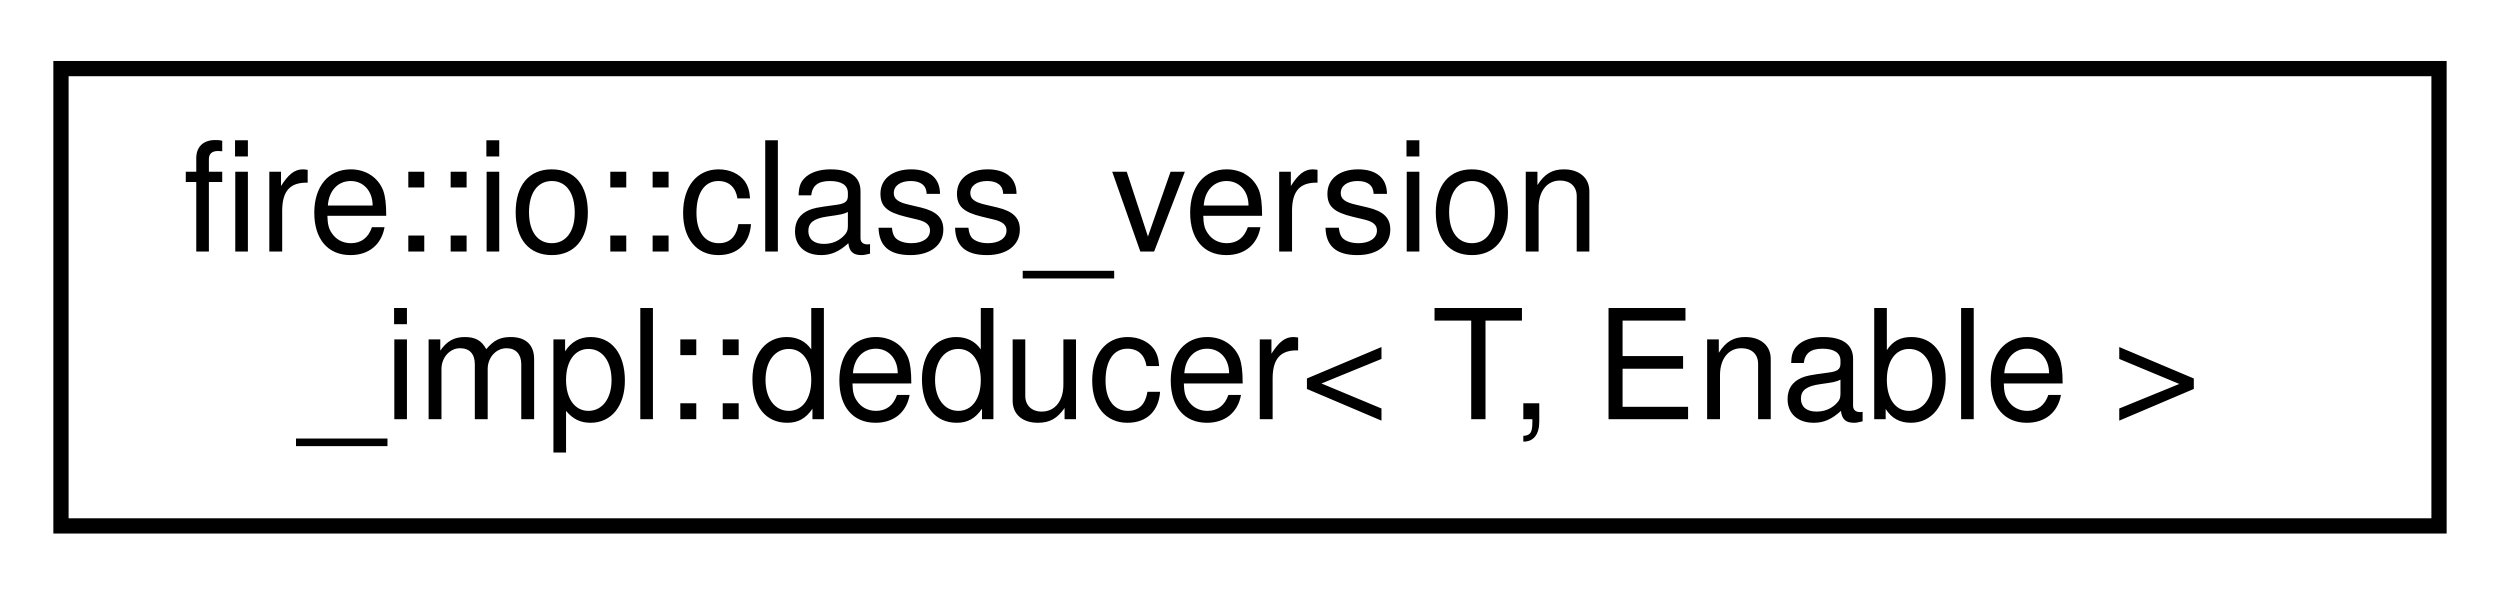
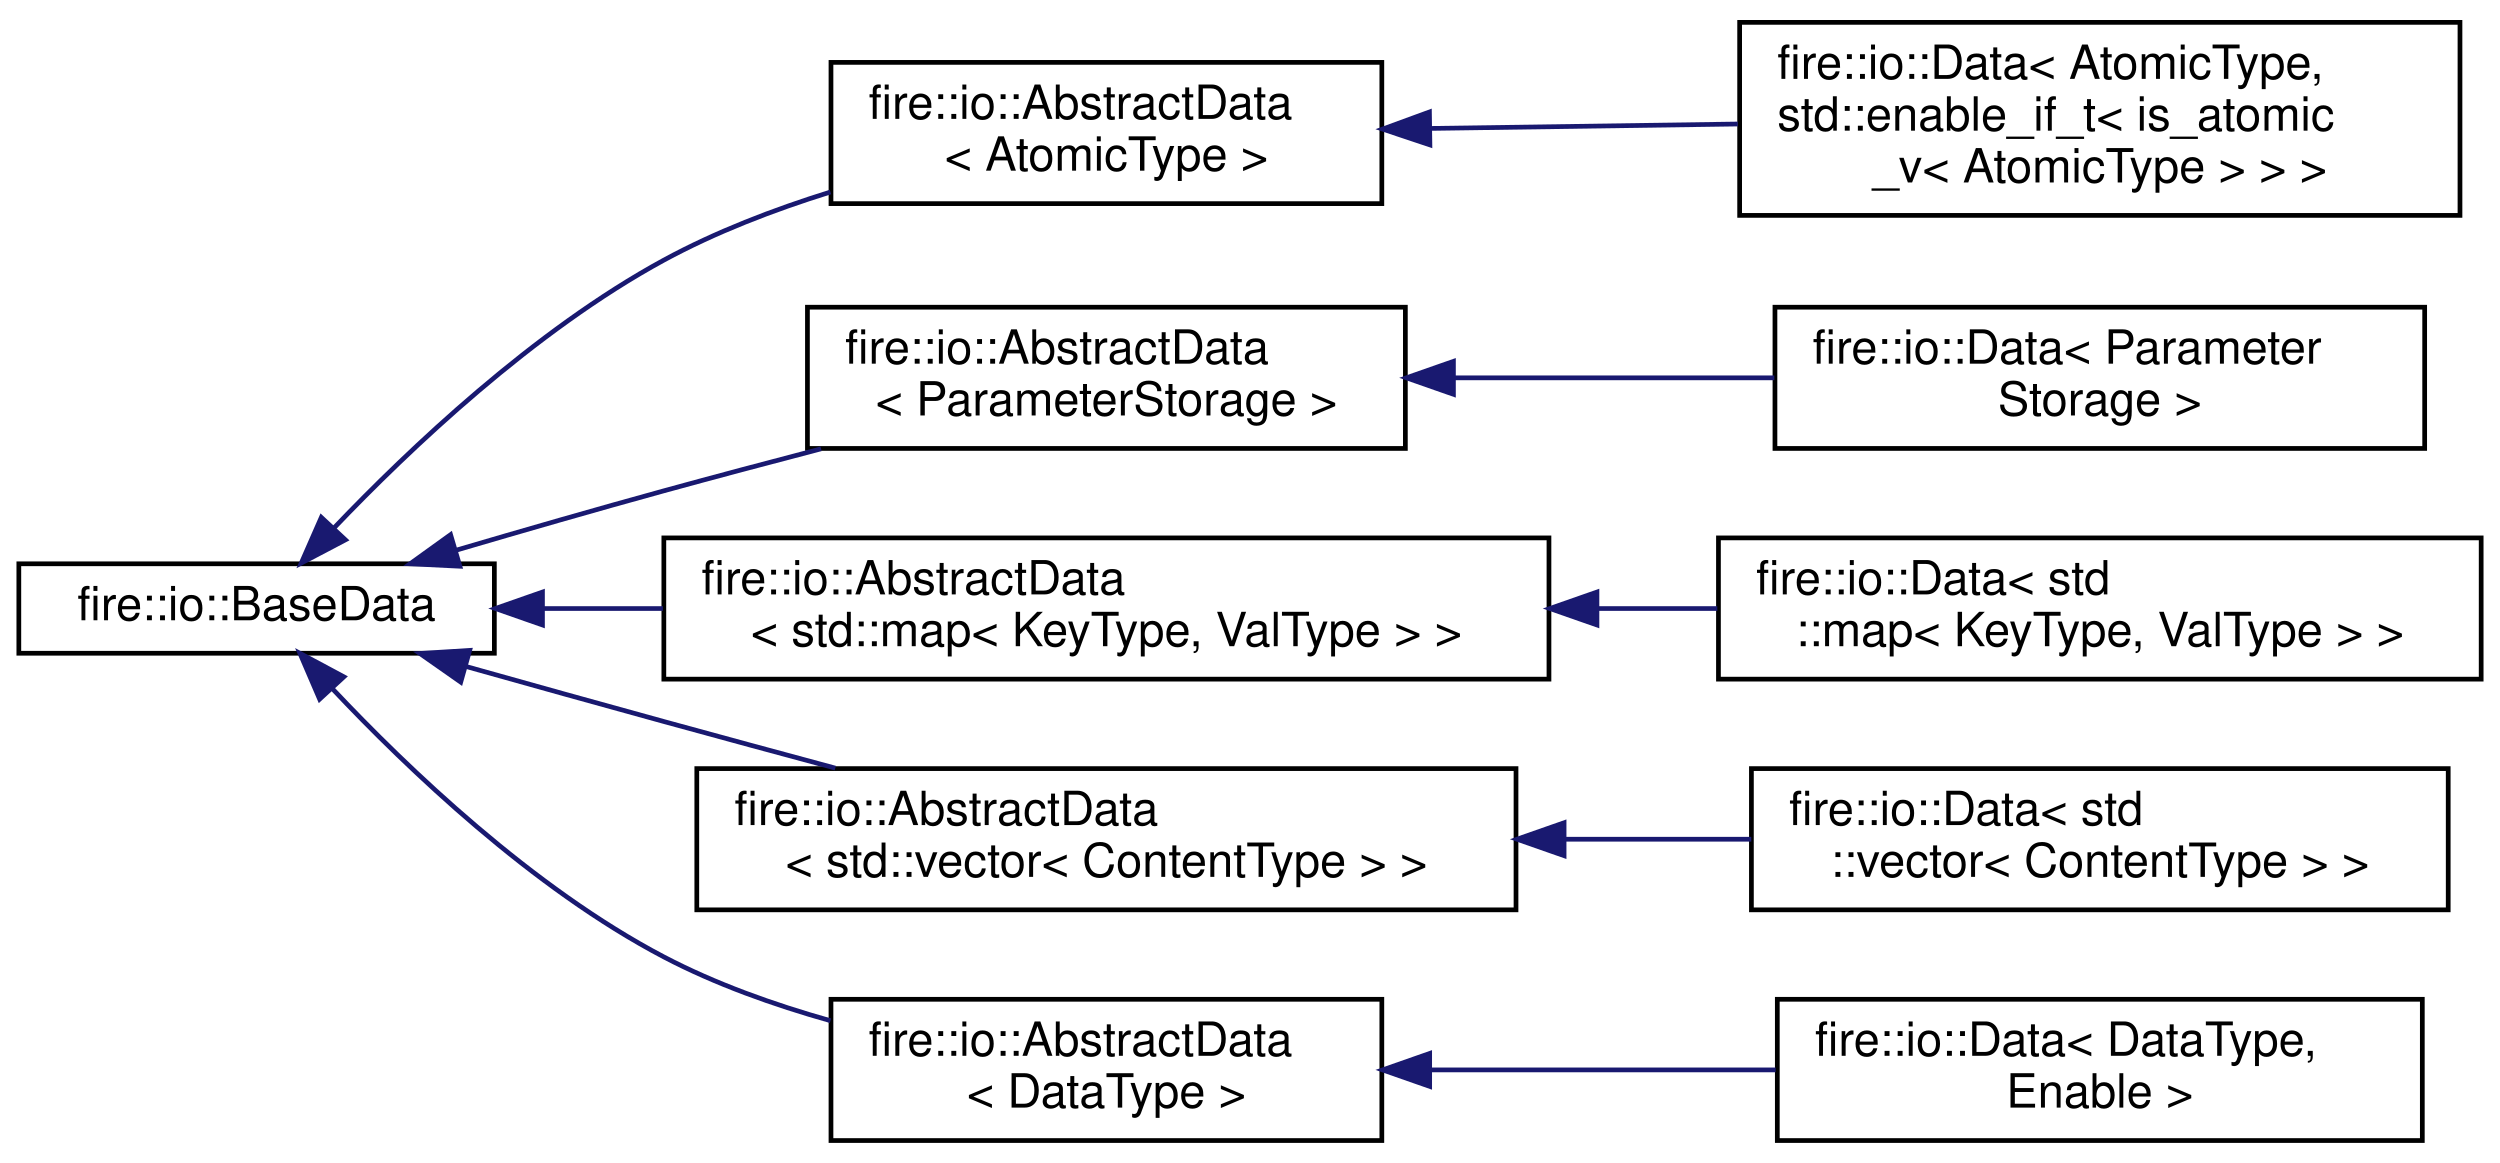
- <svg xmlns="http://www.w3.org/2000/svg" xmlns:xlink="http://www.w3.org/1999/xlink" width="164pt" height="39pt" viewBox="0.00 0.00 164.00 39.00">
-   <g id="graph0" class="graph" transform="scale(1 1) rotate(0) translate(4 35)">
+ <svg xmlns="http://www.w3.org/2000/svg" xmlns:xlink="http://www.w3.org/1999/xlink" width="531pt" height="247pt" viewBox="0.00 0.00 531.00 246.50">
+   <g id="graph0" class="graph" transform="scale(1 1) rotate(0) translate(4 242.5)">
    <g id="node1" class="node">
      <g id="a_node1">
-         <a xlink:href="structfire_1_1io_1_1class__version__impl_1_1deducer.html" target="_top" xlink:title="Underlying struct deducing the version of a class.">
-           <polygon fill="none" stroke="black" points="0,-0.5 0,-30.5 156,-30.5 156,-0.5 0,-0.5" />
-           <text text-anchor="start" x="8" y="-18.5" font-family="Helvetica,sans-Serif" font-size="10.00">fire::io::class_version</text>
-           <text text-anchor="middle" x="78" y="-7.5" font-family="Helvetica,sans-Serif" font-size="10.00">_impl::deducer&lt; T, Enable &gt;</text>
+         <a xlink:href="classfire_1_1io_1_1BaseData.html" target="_top" xlink:title="Empty data base allowing recursion.">
+           <polygon fill="none" stroke="black" points="0,-104 0,-123 101,-123 101,-104 0,-104" />
+           <text text-anchor="middle" x="50.5" y="-111" font-family="Helvetica,sans-Serif" font-size="10.00">fire::io::BaseData</text>
        </a>
      </g>
    </g>
+     <g id="node2" class="node">
+       <g id="a_node2">
+         <a xlink:href="classfire_1_1io_1_1AbstractData.html" target="_top" xlink:title=" ">
+           <polygon fill="none" stroke="black" points="172.5,-199.5 172.5,-229.5 289.5,-229.5 289.5,-199.5 172.5,-199.5" />
+           <text text-anchor="start" x="180.5" y="-217.5" font-family="Helvetica,sans-Serif" font-size="10.00">fire::io::AbstractData</text>
+           <text text-anchor="middle" x="231" y="-206.5" font-family="Helvetica,sans-Serif" font-size="10.00">&lt; AtomicType &gt;</text>
+         </a>
+       </g>
+     </g>
+     <g id="edge1" class="edge">
+       <path fill="none" stroke="midnightblue" d="M66.96,-130.63C82.96,-147.39 109.43,-172.51 137,-187.5 147.93,-193.44 160.31,-198.21 172.39,-201.97" />
+       <polygon fill="midnightblue" stroke="midnightblue" points="69.37,-128.09 59.99,-123.16 64.25,-132.86 69.37,-128.09" />
+     </g>
+     <g id="node4" class="node">
+       <g id="a_node4">
+         <a xlink:href="classfire_1_1io_1_1AbstractData.html" target="_top" xlink:title=" ">
+           <polygon fill="none" stroke="black" points="167.5,-147.5 167.5,-177.5 294.5,-177.5 294.5,-147.5 167.5,-147.5" />
+           <text text-anchor="start" x="175.5" y="-165.5" font-family="Helvetica,sans-Serif" font-size="10.00">fire::io::AbstractData</text>
+           <text text-anchor="middle" x="231" y="-154.5" font-family="Helvetica,sans-Serif" font-size="10.00">&lt; ParameterStorage &gt;</text>
+         </a>
+       </g>
+     </g>
+     <g id="edge3" class="edge">
+       <path fill="none" stroke="midnightblue" d="M92.93,-125.9C106.9,-130.01 122.6,-134.54 137,-138.5 147.77,-141.46 159.28,-144.52 170.39,-147.42" />
+       <polygon fill="midnightblue" stroke="midnightblue" points="93.68,-122.48 83.1,-123 91.7,-129.19 93.68,-122.48" />
+     </g>
+     <g id="node6" class="node">
+       <g id="a_node6">
+         <a xlink:href="classfire_1_1io_1_1AbstractData.html" target="_top" xlink:title=" ">
+           <polygon fill="none" stroke="black" points="137,-98.5 137,-128.5 325,-128.5 325,-98.5 137,-98.5" />
+           <text text-anchor="start" x="145" y="-116.5" font-family="Helvetica,sans-Serif" font-size="10.00">fire::io::AbstractData</text>
+           <text text-anchor="middle" x="231" y="-105.5" font-family="Helvetica,sans-Serif" font-size="10.00">&lt; std::map&lt; KeyType, ValType &gt; &gt;</text>
+         </a>
+       </g>
+     </g>
+     <g id="edge5" class="edge">
+       <path fill="none" stroke="midnightblue" d="M111.39,-113.5C119.6,-113.5 128.18,-113.5 136.8,-113.5" />
+       <polygon fill="midnightblue" stroke="midnightblue" points="111.22,-110 101.22,-113.5 111.22,-117 111.22,-110" />
+     </g>
+     <g id="node8" class="node">
+       <g id="a_node8">
+         <a xlink:href="classfire_1_1io_1_1AbstractData.html" target="_top" xlink:title=" ">
+           <polygon fill="none" stroke="black" points="144,-49.5 144,-79.5 318,-79.5 318,-49.5 144,-49.5" />
+           <text text-anchor="start" x="152" y="-67.5" font-family="Helvetica,sans-Serif" font-size="10.00">fire::io::AbstractData</text>
+           <text text-anchor="middle" x="231" y="-56.5" font-family="Helvetica,sans-Serif" font-size="10.00">&lt; std::vector&lt; ContentType &gt; &gt;</text>
+         </a>
+       </g>
+     </g>
+     <g id="edge7" class="edge">
+       <path fill="none" stroke="midnightblue" d="M95.13,-101.15C108.55,-97.38 123.38,-93.24 137,-89.5 148.77,-86.27 161.39,-82.84 173.42,-79.6" />
+       <polygon fill="midnightblue" stroke="midnightblue" points="93.86,-97.87 85.18,-103.95 95.76,-104.61 93.86,-97.87" />
+     </g>
+     <g id="node10" class="node">
+       <g id="a_node10">
+         <a xlink:href="classfire_1_1io_1_1AbstractData.html" target="_top" xlink:title="Type-specific base class to hold common data methods.">
+           <polygon fill="none" stroke="black" points="172.5,-0.5 172.5,-30.5 289.5,-30.5 289.5,-0.5 172.5,-0.5" />
+           <text text-anchor="start" x="180.5" y="-18.5" font-family="Helvetica,sans-Serif" font-size="10.00">fire::io::AbstractData</text>
+           <text text-anchor="middle" x="231" y="-7.5" font-family="Helvetica,sans-Serif" font-size="10.00">&lt; DataType &gt;</text>
+         </a>
+       </g>
+     </g>
+     <g id="edge9" class="edge">
+       <path fill="none" stroke="midnightblue" d="M66.61,-96.46C82.51,-79.57 109.06,-54.15 137,-39.5 147.93,-33.77 160.31,-29.35 172.39,-25.95" />
+       <polygon fill="midnightblue" stroke="midnightblue" points="63.89,-94.25 59.7,-103.99 69.04,-98.99 63.89,-94.25" />
+     </g>
+     <g id="node3" class="node">
+       <g id="a_node3">
+         <a xlink:href="classfire_1_1io_1_1Data_3_01AtomicType_00_01std_1_1enable__if__t_3_01is__atomic__v_3_01AtomicType_01_4_01_4_01_4.html" target="_top" xlink:title="Data wrapper for atomic types.">
+           <polygon fill="none" stroke="black" points="365.5,-197 365.5,-238 518.5,-238 518.5,-197 365.5,-197" />
+           <text text-anchor="start" x="373.5" y="-226" font-family="Helvetica,sans-Serif" font-size="10.00">fire::io::Data&lt; AtomicType,</text>
+           <text text-anchor="start" x="373.5" y="-215" font-family="Helvetica,sans-Serif" font-size="10.00"> std::enable_if_t&lt; is_atomic</text>
+           <text text-anchor="middle" x="442" y="-204" font-family="Helvetica,sans-Serif" font-size="10.00">_v&lt; AtomicType &gt; &gt; &gt;</text>
+         </a>
+       </g>
+     </g>
+     <g id="edge2" class="edge">
+       <path fill="none" stroke="midnightblue" d="M299.72,-215.47C320.6,-215.77 343.73,-216.1 365.12,-216.41" />
+       <polygon fill="midnightblue" stroke="midnightblue" points="299.71,-211.97 289.66,-215.33 299.61,-218.97 299.71,-211.97" />
+     </g>
+     <g id="node5" class="node">
+       <g id="a_node5">
+         <a xlink:href="classfire_1_1io_1_1Data_3_01ParameterStorage_01_4.html" target="_top" xlink:title="io::Data specialization for ParameterStorage">
+           <polygon fill="none" stroke="black" points="373,-147.5 373,-177.5 511,-177.5 511,-147.5 373,-147.5" />
+           <text text-anchor="start" x="381" y="-165.5" font-family="Helvetica,sans-Serif" font-size="10.00">fire::io::Data&lt; Parameter</text>
+           <text text-anchor="middle" x="442" y="-154.5" font-family="Helvetica,sans-Serif" font-size="10.00">Storage &gt;</text>
+         </a>
+       </g>
+     </g>
+     <g id="edge4" class="edge">
+       <path fill="none" stroke="midnightblue" d="M304.71,-162.5C326.83,-162.5 351.06,-162.5 372.87,-162.5" />
+       <polygon fill="midnightblue" stroke="midnightblue" points="304.71,-159 294.71,-162.5 304.71,-166 304.71,-159" />
+     </g>
+     <g id="node7" class="node">
+       <g id="a_node7">
+         <a xlink:href="classfire_1_1io_1_1Data_3_01std_1_1map_3_01KeyType_00_01ValType_01_4_01_4.html" target="_top" xlink:title="Our wrapper around std::map.">
+           <polygon fill="none" stroke="black" points="361,-98.5 361,-128.5 523,-128.5 523,-98.5 361,-98.5" />
+           <text text-anchor="start" x="369" y="-116.5" font-family="Helvetica,sans-Serif" font-size="10.00">fire::io::Data&lt; std</text>
+           <text text-anchor="middle" x="442" y="-105.5" font-family="Helvetica,sans-Serif" font-size="10.00">::map&lt; KeyType, ValType &gt; &gt;</text>
+         </a>
+       </g>
+     </g>
+     <g id="edge6" class="edge">
+       <path fill="none" stroke="midnightblue" d="M335.24,-113.5C343.81,-113.5 352.39,-113.5 360.76,-113.5" />
+       <polygon fill="midnightblue" stroke="midnightblue" points="335.19,-110 325.19,-113.5 335.19,-117 335.19,-110" />
+     </g>
+     <g id="node9" class="node">
+       <g id="a_node9">
+         <a xlink:href="classfire_1_1io_1_1Data_3_01std_1_1vector_3_01ContentType_01_4_01_4.html" target="_top" xlink:title="Our wrapper around std::vector.">
+           <polygon fill="none" stroke="black" points="368,-49.5 368,-79.5 516,-79.5 516,-49.5 368,-49.5" />
+           <text text-anchor="start" x="376" y="-67.5" font-family="Helvetica,sans-Serif" font-size="10.00">fire::io::Data&lt; std</text>
+           <text text-anchor="middle" x="442" y="-56.5" font-family="Helvetica,sans-Serif" font-size="10.00">::vector&lt; ContentType &gt; &gt;</text>
+         </a>
+       </g>
+     </g>
+     <g id="edge8" class="edge">
+       <path fill="none" stroke="midnightblue" d="M328.35,-64.5C341.67,-64.5 355.17,-64.5 367.97,-64.5" />
+       <polygon fill="midnightblue" stroke="midnightblue" points="328.21,-61 318.21,-64.5 328.21,-68 328.21,-61" />
+     </g>
+     <g id="node11" class="node">
+       <g id="a_node11">
+         <a xlink:href="classfire_1_1io_1_1Data.html" target="_top" xlink:title="General data set.">
+           <polygon fill="none" stroke="black" points="373.5,-0.5 373.5,-30.5 510.5,-30.5 510.5,-0.5 373.5,-0.5" />
+           <text text-anchor="start" x="381.5" y="-18.5" font-family="Helvetica,sans-Serif" font-size="10.00">fire::io::Data&lt; DataType,</text>
+           <text text-anchor="middle" x="442" y="-7.5" font-family="Helvetica,sans-Serif" font-size="10.00"> Enable &gt;</text>
+         </a>
+       </g>
+     </g>
+     <g id="edge10" class="edge">
+       <path fill="none" stroke="midnightblue" d="M299.88,-15.5C323.37,-15.5 349.68,-15.5 373.15,-15.5" />
+       <polygon fill="midnightblue" stroke="midnightblue" points="299.66,-12 289.66,-15.5 299.66,-19 299.66,-12" />
+     </g>
  </g>
</svg>
